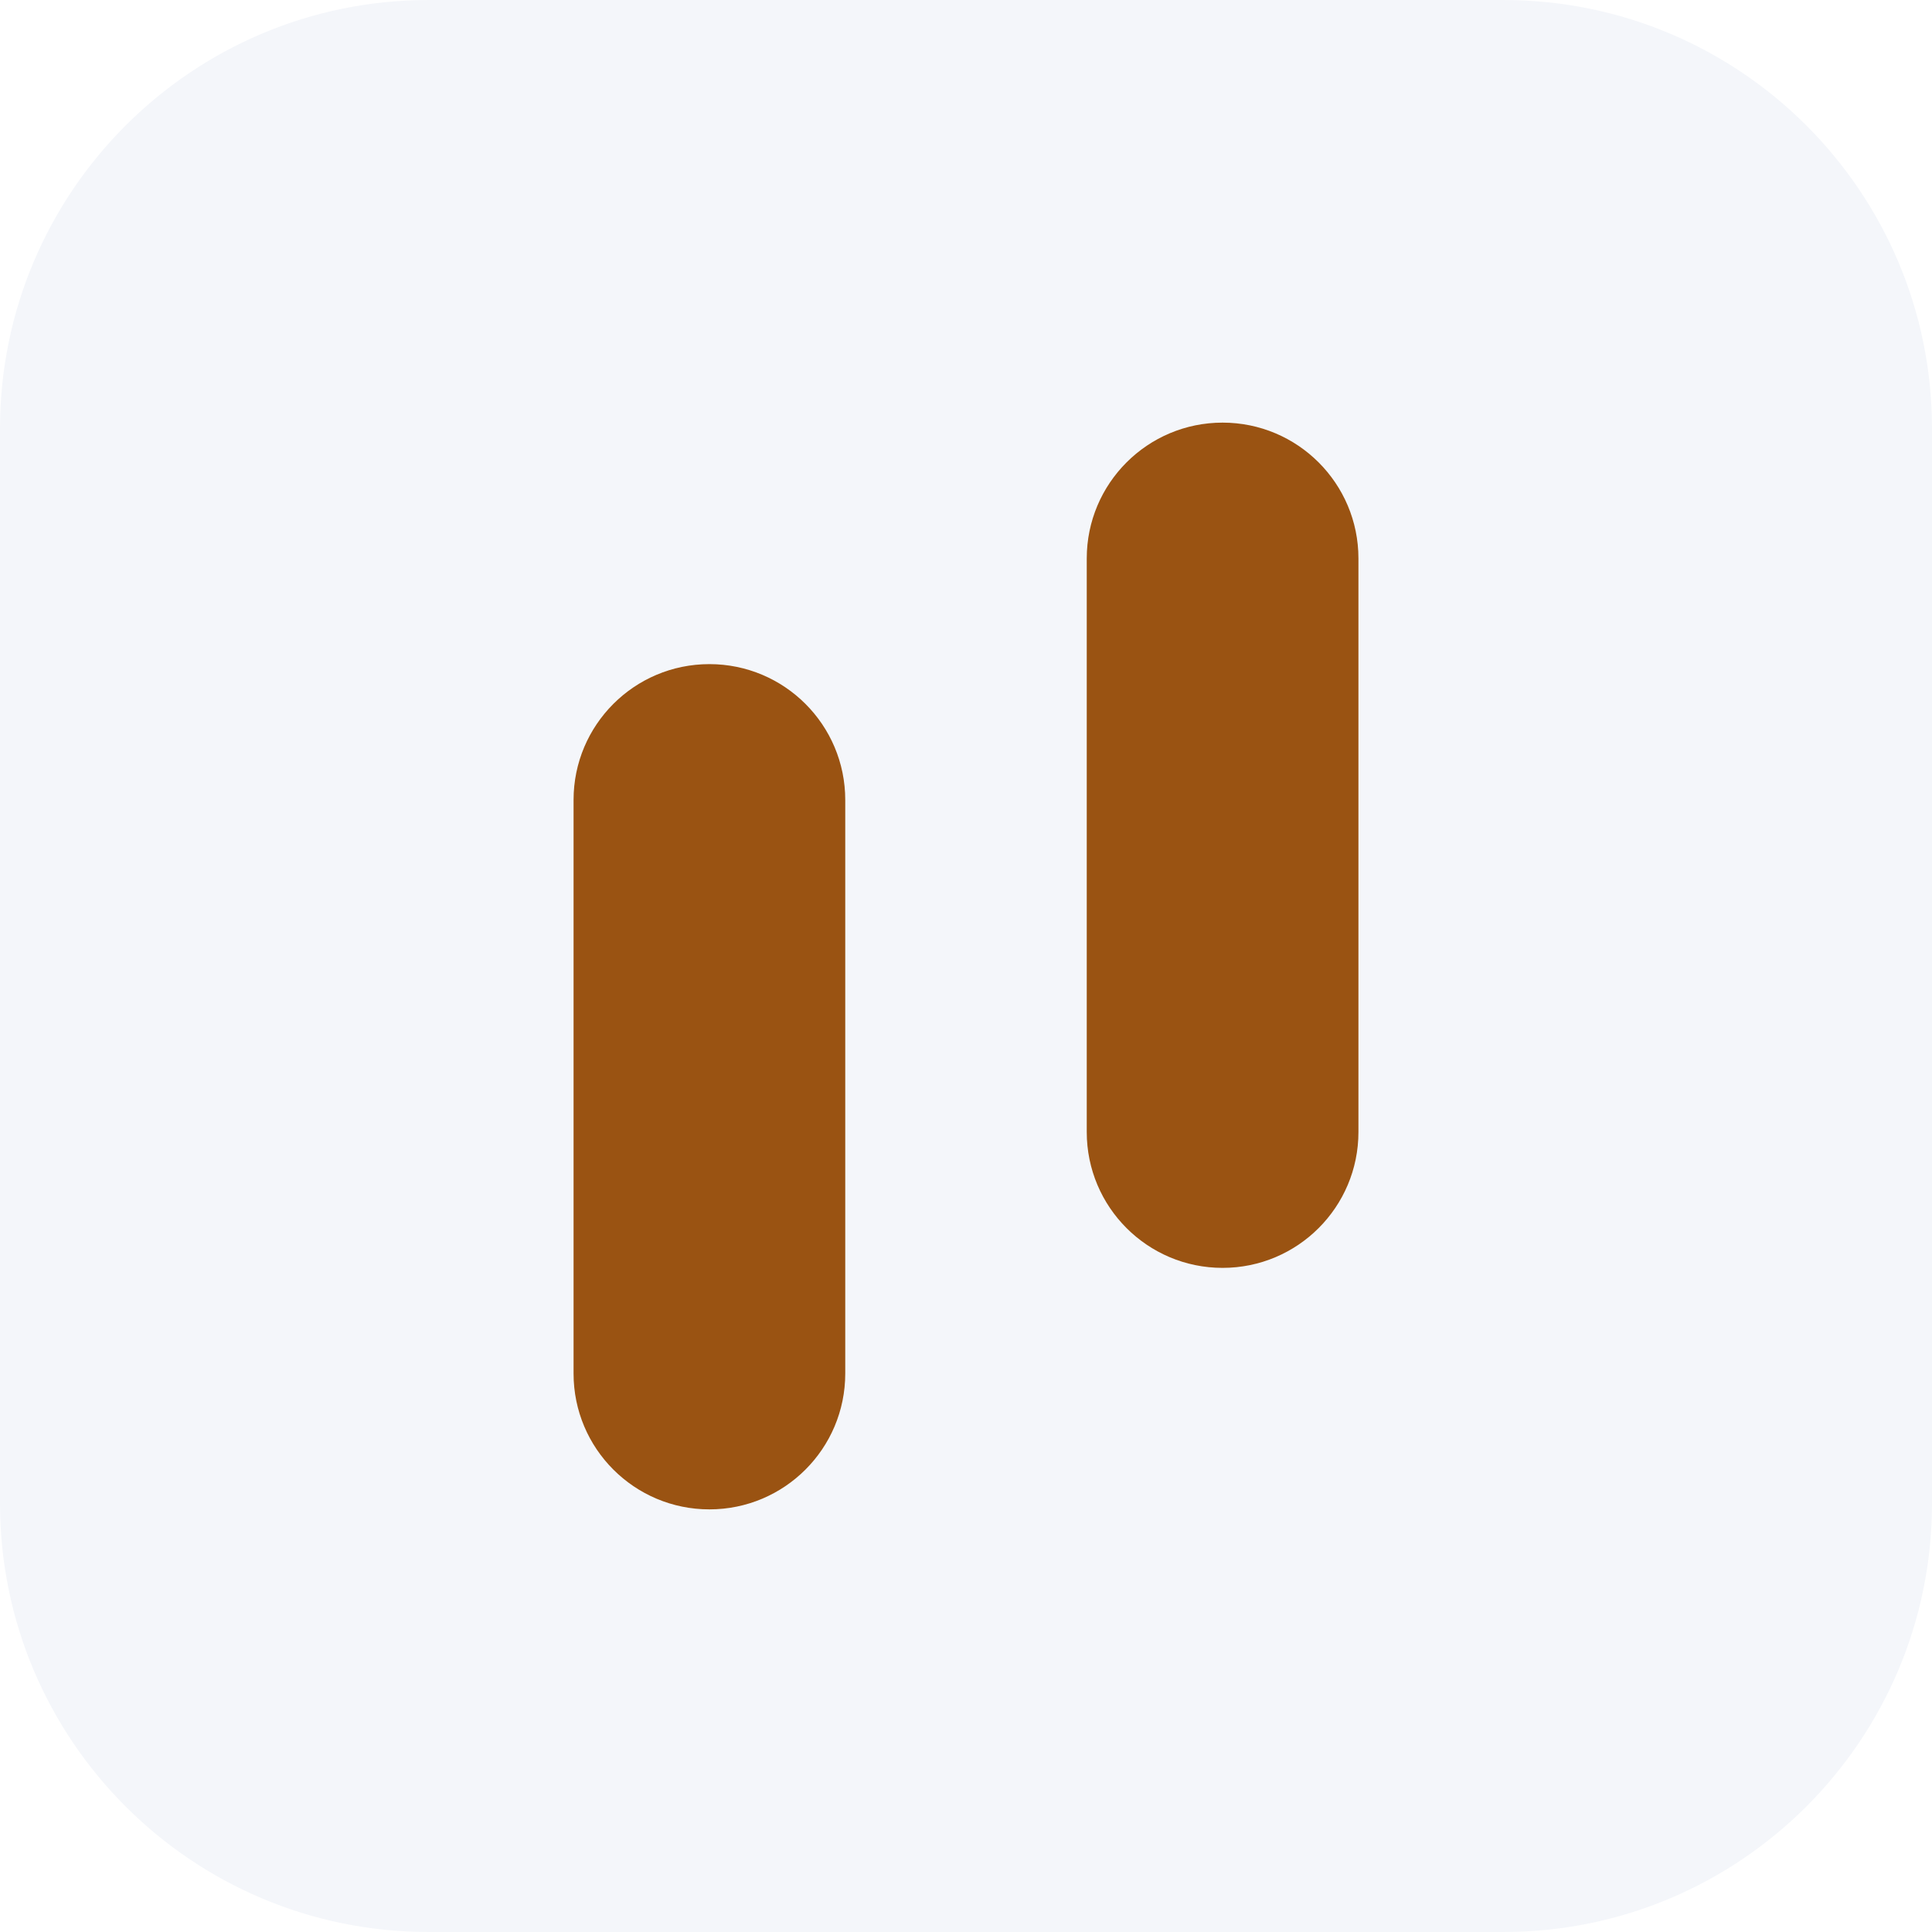
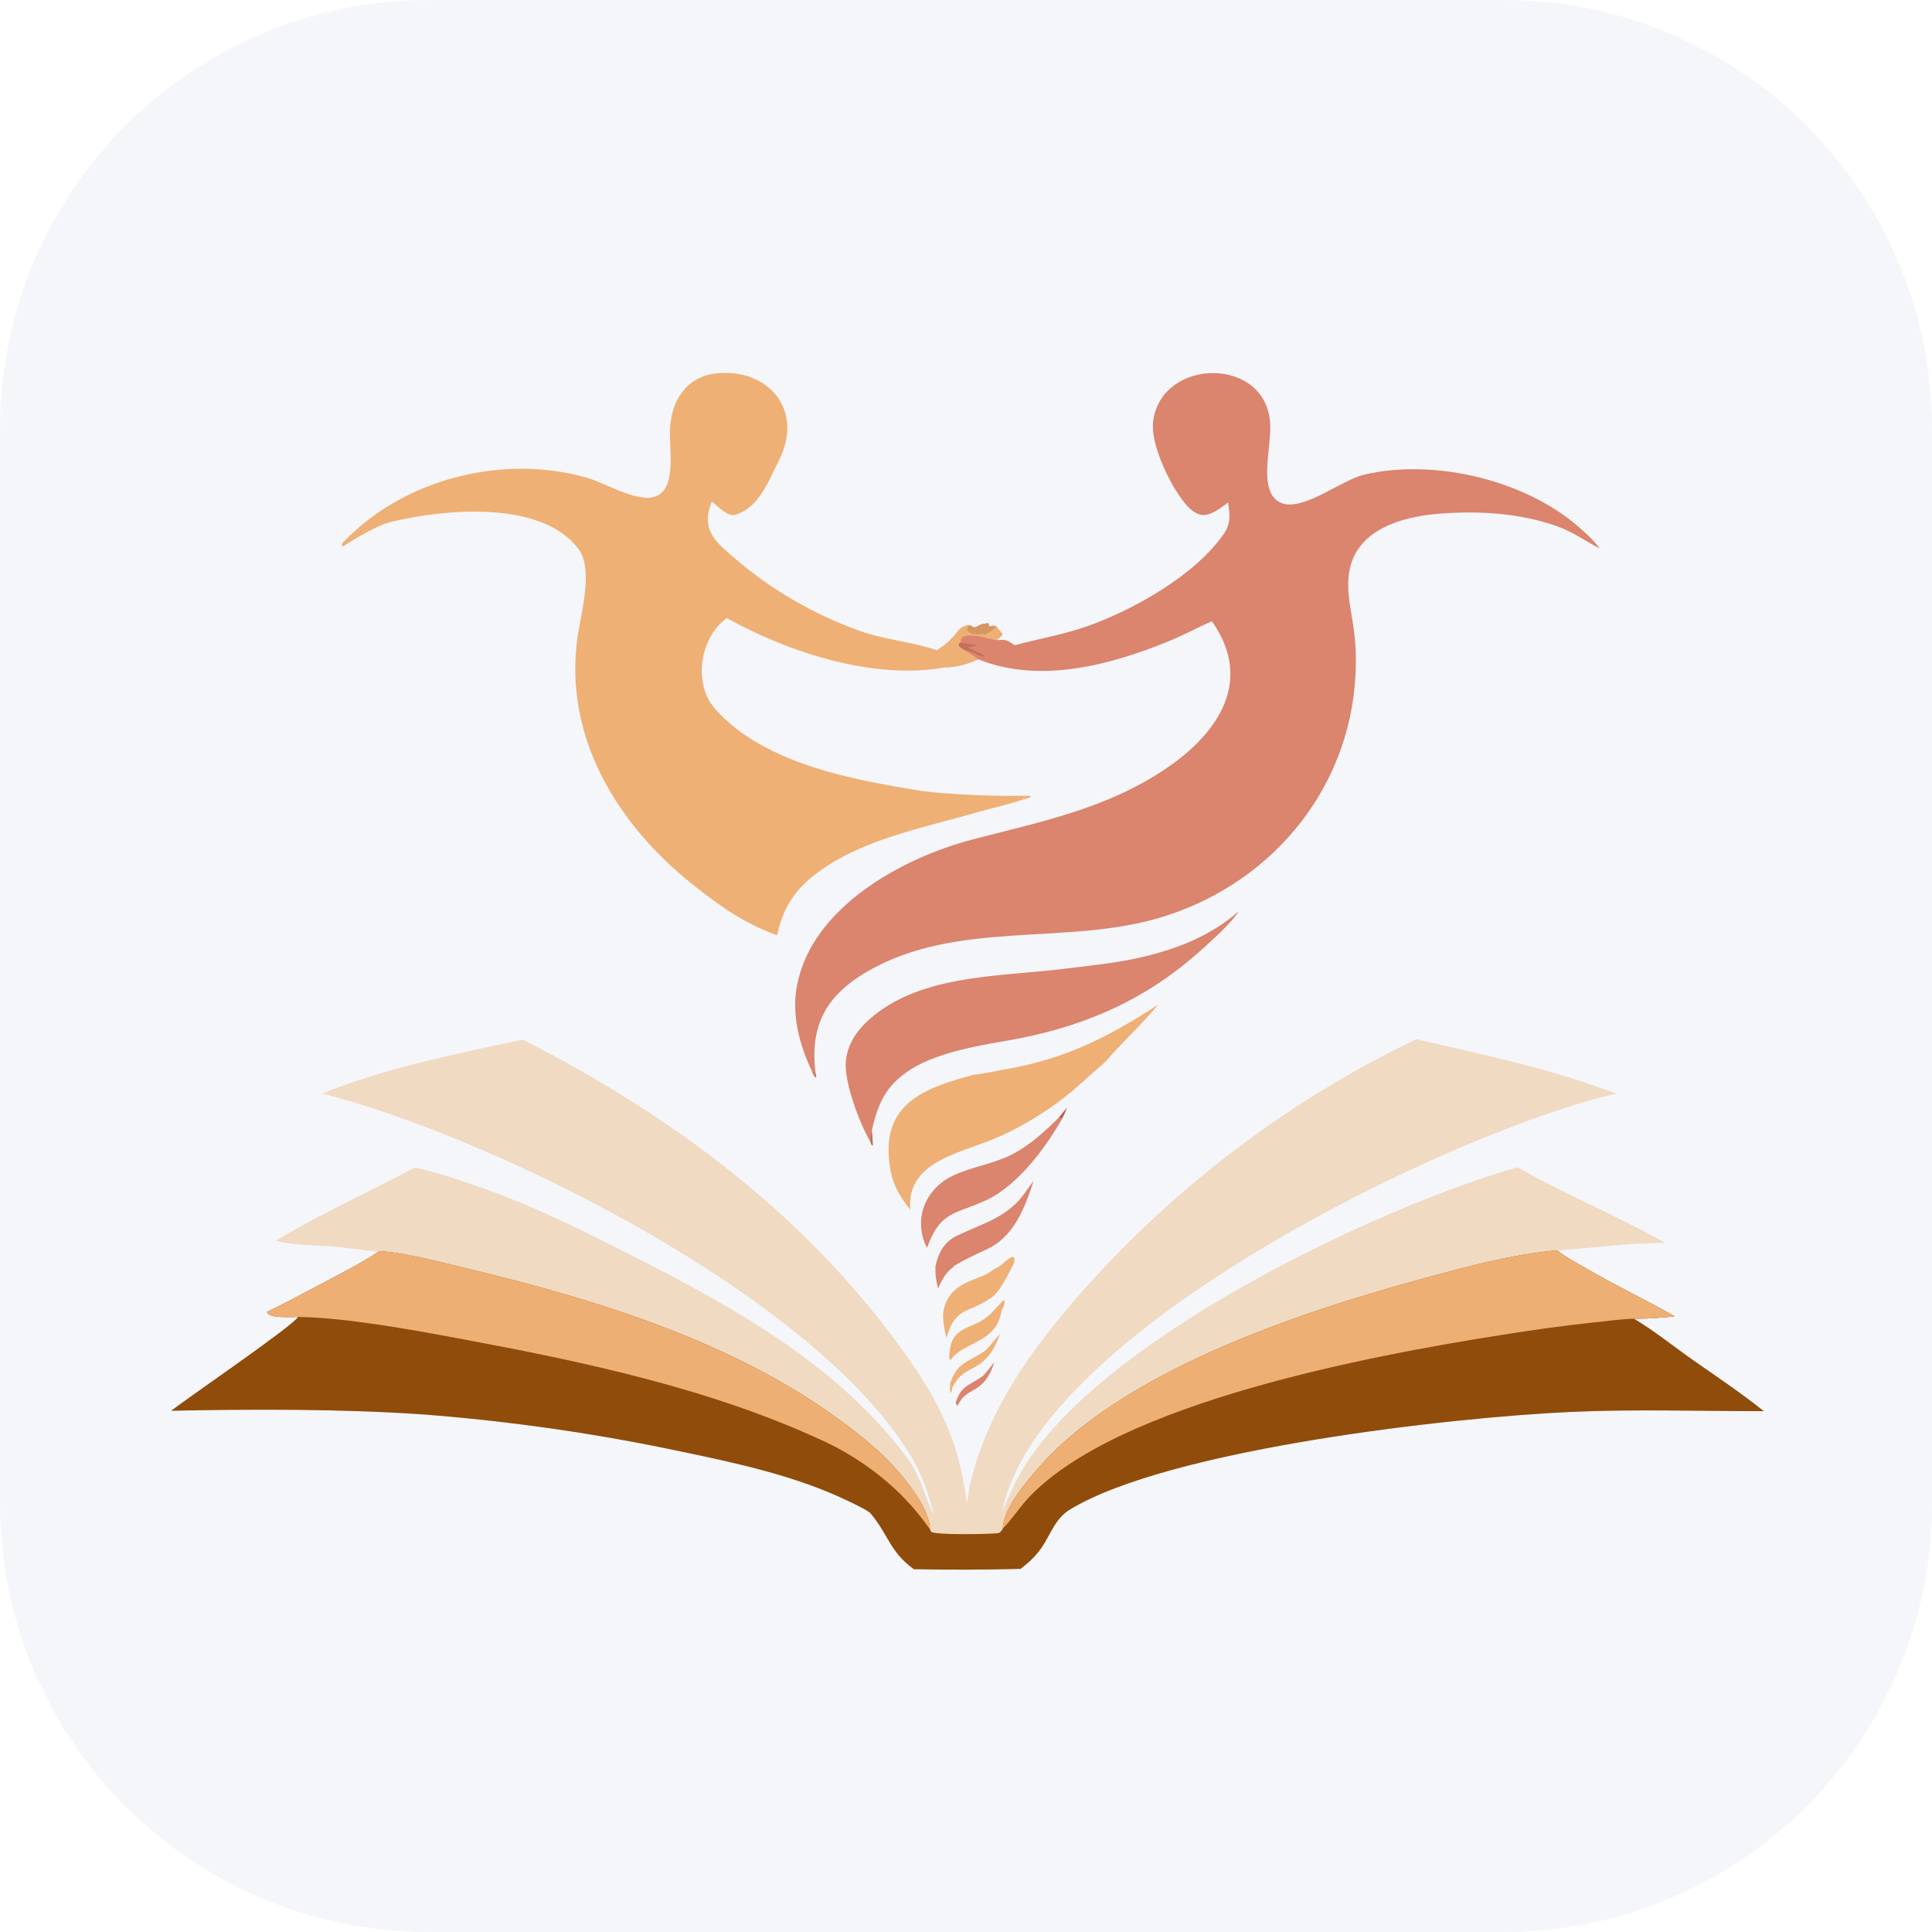
- <svg xmlns="http://www.w3.org/2000/svg" viewBox="0 0 128 128" role="img" aria-label="Caller's Compendium (light)">
-   <rect width="128" height="128" rx="28.4" fill="#F4F6FA" />
-   <g fill="#9A5312">
-     <rect x="38" y="44" width="18" height="56" rx="9" />
-     <rect x="72" y="28" width="18" height="56" rx="9" />
-   </g>
+ <svg xmlns="http://www.w3.org/2000/svg" viewBox="0 0 2048 2048" width="2048" height="2048">
+   <rect width="2048" height="2048" rx="454.400" fill="#F4F6FA" />
+   <path fill="rgb(240,218,194)" d="M 1501.301 1101.561C 1576.354 1119.073 1640.462 1131.8 1713.106 1159.311C 1543.761 1197.459 1098.129 1411.068 1062.379 1602.941C 1067.681 1589.686 1073.302 1576.497 1080.243 1563.99C 1158.717 1422.398 1458.918 1280.179 1608.683 1237.312C 1657.655 1265.648 1716.208 1289.54 1764.971 1317.546C 1723.501 1317.491 1690.402 1323.002 1650.736 1325.433C 1660.471 1333.21 1674.43 1340.492 1685.364 1346.817C 1714.833 1363.834 1745.732 1378.552 1775.344 1395.327C 1762.804 1396.812 1744.698 1398.187 1732.026 1397.879C 1754.103 1410.958 1774.695 1427.821 1795.727 1442.484C 1821.192 1460.238 1845.425 1476.496 1869.757 1495.9C 1801.854 1495.988 1733.588 1493.623 1665.751 1496.681C 1533.993 1502.632 1239.094 1536.633 1134.396 1600.015C 1118.105 1609.882 1113.947 1626.547 1103.607 1641.265C 1097.392 1650.12 1090.385 1656.489 1081.838 1663.056C 1044.13 1664.068 1006.411 1664.189 968.692 1663.43C 943.061 1644.895 941.716 1626.47 922.744 1604.173C 919.907 1600.829 901.576 1592.271 896.32 1589.785C 843.084 1564.606 781.145 1550.966 723.543 1539.009C 632.711 1519.66 540.69 1506.405 448.091 1499.332C 363.601 1493.48 266.751 1493.689 181.44 1495.46C 198.231 1482.337 313.364 1403.577 315.779 1396.031C 309.623 1395.998 283.863 1397.945 283.025 1390.63C 300.222 1382.501 320.267 1371.622 337.233 1362.668C 357.26 1352.108 383.058 1339.029 401.686 1326.566C 392.714 1326.368 368.865 1322.969 358.339 1321.858C 338.748 1319.801 310.002 1320.571 292.532 1315.082C 338.851 1287.142 391.405 1263.525 439.425 1237.686C 460.498 1241.415 500.824 1255.473 521.237 1262.964C 574.972 1282.698 625.845 1308.504 676.734 1334.431C 781.341 1387.737 886.429 1447.005 959.065 1541.957C 976.361 1564.573 978.164 1581.205 989.24 1605.031L 989.843 1606.296C 985.52 1585.583 977.423 1563.462 966.622 1545.224C 866.7 1376.528 529.406 1207.59 341.883 1159.146C 407.461 1132.328 484.943 1116.851 554.217 1102.012C 709.71 1181.157 850.682 1285.393 954.181 1427.777C 993.365 1481.688 1016.498 1525.072 1024.627 1592.271C 1026.53 1590.434 1027.113 1578.433 1028.103 1574.22C 1045.34 1501.18 1084.907 1442.517 1132.834 1385.526C 1234.496 1266.209 1360.006 1169.475 1501.301 1101.561Z" />
+   <path fill="rgb(144,76,11)" d="M 1063.028 1620.398C 1063.721 1599.685 1084.885 1574.77 1097.447 1559.832C 1185.832 1454.771 1375.538 1391.73 1504.766 1356.387C 1552.286 1343.396 1601.533 1329.701 1650.736 1325.433C 1660.471 1333.21 1674.43 1340.492 1685.364 1346.817C 1714.833 1363.834 1745.732 1378.552 1775.344 1395.327C 1762.804 1396.812 1744.698 1398.187 1732.026 1397.879C 1754.103 1410.958 1774.695 1427.821 1795.727 1442.484C 1821.192 1460.238 1845.425 1476.496 1869.757 1495.9C 1801.854 1495.988 1733.588 1493.623 1665.751 1496.681C 1533.993 1502.632 1239.094 1536.633 1134.396 1600.015C 1118.105 1609.882 1113.947 1626.547 1103.607 1641.265C 1097.392 1650.12 1090.385 1656.489 1081.838 1663.056C 1044.13 1664.068 1006.411 1664.189 968.692 1663.43C 943.061 1644.895 941.716 1626.47 922.744 1604.173C 919.907 1600.829 901.576 1592.271 896.32 1589.785C 843.084 1564.606 781.145 1550.966 723.543 1539.009C 632.711 1519.66 540.69 1506.405 448.091 1499.332C 363.601 1493.48 266.751 1493.689 181.44 1495.46C 198.231 1482.337 313.364 1403.577 315.779 1396.031C 309.623 1395.998 283.863 1397.945 283.025 1390.63C 300.222 1382.501 320.267 1371.622 337.233 1362.668C 357.26 1352.108 383.058 1339.029 401.686 1326.566C 420.35 1325.818 471.218 1338.919 490.715 1343.583C 643.248 1380.103 808.202 1430.813 928.397 1535.742C 948.363 1553.166 985.366 1594.449 985.785 1621.234L 987.092 1623.83C 992.33 1627.295 1046.462 1626.36 1057 1625.315C 1060.773 1624.941 1061.246 1623.093 1063.028 1620.398Z" />
+   <path fill="rgb(238,175,116)" d="M 1063.028 1620.398C 1063.721 1599.685 1084.885 1574.77 1097.447 1559.832C 1185.832 1454.771 1375.538 1391.73 1504.766 1356.387C 1552.286 1343.396 1601.533 1329.701 1650.736 1325.433C 1660.471 1333.21 1674.43 1340.492 1685.364 1346.817C 1714.833 1363.834 1745.732 1378.552 1775.344 1395.327C 1762.804 1396.812 1744.698 1398.187 1732.026 1397.879C 1719.079 1398.286 1702.656 1400.409 1689.544 1401.828C 1656.951 1405.359 1624.457 1409.77 1592.095 1415.05C 1453.825 1436.731 1185.403 1486.792 1090.682 1587.299C 1080.837 1597.749 1072.961 1610.19 1063.028 1620.398Z" />
+   <path fill="rgb(238,175,116)" d="M 401.686 1326.566C 420.35 1325.818 471.218 1338.919 490.715 1343.583C 643.248 1380.103 808.202 1430.813 928.397 1535.742C 948.363 1553.166 985.366 1594.449 985.785 1621.234C 977.271 1608.892 967.706 1597.309 957.198 1586.606C 933.7 1562.681 904.032 1542.023 873.493 1527.811C 752.072 1471.315 616.306 1443.034 485.153 1418.603C 435.448 1409.352 365.477 1396.603 315.779 1396.031C 309.623 1395.998 283.863 1397.945 283.025 1390.63C 300.222 1382.501 320.267 1371.622 337.233 1362.668C 357.26 1352.108 383.058 1339.029 401.686 1326.566Z" />
+   <path fill="rgb(239,176,117)" d="M 1227.698 1064.953C 1209.031 1087.569 1188.549 1105.653 1171.939 1125.398C 1139.929 1153.195 1130.15 1164.987 1092.387 1187.669C 1078.824 1195.82 1064.645 1202.882 1049.96 1208.789C 1014.188 1223.023 960.358 1233.198 965.034 1282.434C 950.222 1264.075 944.172 1250.765 942.254 1227.346C 937.264 1166.428 985.911 1151.963 1032.14 1139.258C 1035.869 1139.412 1058.342 1134.803 1063.182 1133.978C 1128.126 1122.945 1172.995 1100.56 1227.698 1064.953Z" />
+   <path fill="rgb(219,132,110)" d="M 992.694 1337.786C 996.203 1325.158 1002.748 1315.533 1014.188 1310C 1041.732 1296.668 1068.616 1290.618 1087.283 1263.316C 1089.67 1259.829 1093.025 1255.341 1095.731 1251.755C 1086.227 1280.883 1074.556 1311.496 1045.439 1324.564C 1039.048 1327.424 1012.824 1339.7 1010.195 1343.297C 1005.652 1346.817 1002.429 1350.348 999.613 1355.441C 997.215 1359.5 996.302 1361.755 994.355 1365.946C 991.957 1355.166 991.539 1353.318 991.605 1342.516L 992.694 1337.786Z" />
+   <path fill="rgb(219,132,110)" d="M 1122.472 1184.523L 1125.827 1185.909C 1108.37 1216.819 1079.132 1256.012 1046.594 1271.687C 1013.451 1287.637 997.413 1282.236 982.583 1322.837C 967.569 1292.73 980.593 1260.005 1010.613 1246.046C 1030.699 1236.707 1052.622 1233.902 1072.323 1223.958C 1090.847 1214.608 1107.996 1199.252 1122.472 1184.523Z" />
+   <path fill="rgb(186,91,69)" d="M 1131.338 1173.798C 1129.017 1179.551 1128.621 1180.486 1125.827 1185.909L 1122.472 1184.523L 1131.338 1173.798Z" />
+   <path fill="rgb(239,176,117)" d="M 1039.213 1353.362C 1046.913 1351.272 1051.511 1346.168 1057.726 1343.253C 1063.545 1340.525 1075.799 1325.334 1075.414 1336.257L 1074.853 1339.271C 1068.649 1350.051 1061.268 1368.311 1050.73 1375.648C 1025.287 1393.369 1013.099 1384.47 1003.21 1418.339C 999.085 1399.023 996.313 1387.242 1008.82 1370.764C 1018.775 1360.666 1025.969 1359.038 1038.289 1353.758L 1039.213 1353.362Z" />
+   <path fill="rgb(239,176,117)" d="M 1063.82 1378.013C 1067.076 1381.346 1062.049 1387.033 1061.356 1391.015C 1055.537 1424.554 1019.765 1422.332 1007.423 1442.154C 1005.124 1438.634 1006.543 1435.4 1006.906 1431.561C 1009.183 1407.999 1026.871 1408.934 1042.953 1398.429C 1050.356 1393.6 1057.517 1384.47 1063.82 1378.013Z" />
+   <path fill="rgb(239,176,117)" d="M 1007.082 1466.893C 1014.705 1443.738 1025.045 1444.794 1043.547 1432.342C 1047.463 1429.702 1055.471 1418.724 1059.992 1414.148C 1044.207 1458.676 1022.559 1443.485 1009.832 1470.512L 1007.082 1466.893Z" />
+   <path fill="rgb(239,176,117)" d="M 1009.832 1470.512C 1009.513 1471.92 1008.842 1475.44 1007.698 1476.342L 1007.632 1476.595C 1006.642 1475.275 1007.06 1468.719 1007.082 1466.893L 1009.832 1470.512Z" />
+   <path fill="rgb(219,132,110)" d="M 1301.761 532.648C 1280.707 549.052 1269.916 553.156 1251.722 527.803C 1238.159 508.901 1219.426 469.92 1222.385 446.579C 1230.998 378.455 1344.144 377.004 1346.498 450.879C 1347.763 475.502 1331.505 526.997 1361.7 534.304C 1386.186 538.858 1422.563 508.693 1445.982 503.187C 1518.021 486.253 1610.289 507.448 1667.555 553.604C 1675.046 559.643 1687.641 570.774 1693.35 578.221C 1694.142 579.259 1694.901 580.325 1695.616 581.415C 1679.974 573.125 1667.159 563.701 1650.065 557.659C 1611.037 543.874 1567.785 541.339 1526.689 544.456C 1494.723 546.882 1453.781 556.05 1436.885 586.701C 1422.607 612.586 1431.803 642.045 1435.4 669.391C 1436.808 680.597 1437.424 691.888 1437.248 703.181C 1436.214 829.197 1352.79 934.104 1233.88 971.476C 1131.107 1003.771 1014.353 973.678 917.804 1030.776C 875.28 1055.922 858.458 1087.932 864.445 1136.563L 860.646 1135.65C 847.362 1107.05 838.678 1075.216 845.032 1043.822C 861.074 961.894 955.605 909.639 1030.545 889.987C 1102.617 871.084 1172.445 857.662 1236.058 814.667C 1291.784 777.01 1329.041 721.217 1284.623 658.535C 1269.63 665.082 1254.615 673.309 1239.259 679.586C 1176.537 705.212 1101.99 725.148 1036.782 698.786C 1027.696 703.352 1012.681 707.441 1002.495 707.371C 1004.079 696.737 1002.759 695.81 993.354 689.324C 1002.055 683.502 1008.028 678.864 1014.419 670.33C 1018.5 664.89 1021.657 663.435 1028.026 662.598C 1037.266 668.854 1032.019 661.383 1047.859 660.8C 1048.09 662.275 1048.31 662.83 1048.783 664.281C 1052.281 663.031 1052.237 663.187 1056.021 663.9C 1063.93 675.298 1065.536 669.954 1056.406 678.595C 1066.493 677.727 1067.109 678.295 1075.678 683.925C 1100.527 677.236 1127.312 672.766 1152.491 663.863C 1201.826 646.42 1267.1 609.649 1297.295 565.935C 1304.896 554.927 1303.818 544.695 1301.761 532.648Z" />
+   <path fill="rgb(239,176,117)" d="M 1047.859 660.8C 1048.09 662.275 1048.31 662.83 1048.783 664.281C 1052.281 663.031 1052.237 663.187 1056.021 663.9C 1063.93 675.298 1065.536 669.954 1056.406 678.595C 1052.127 677.841 1047.617 676.751 1043.371 675.726C 1038.696 674.397 1016.377 670.176 1018.764 679.962L 1018.027 681.202C 1013.165 684.159 1019.919 687.443 1022.658 689.124C 1026.948 692.085 1033.218 695.58 1036.782 698.786C 1027.696 703.352 1012.681 707.441 1002.495 707.371C 1004.079 696.737 1002.759 695.81 993.354 689.324C 1002.055 683.502 1008.028 678.864 1014.419 670.33C 1018.5 664.89 1021.657 663.435 1028.026 662.598C 1037.266 668.854 1032.019 661.383 1047.859 660.8Z" />
+   <path fill="rgb(214,150,100)" d="M 1048.783 664.281C 1052.281 663.031 1052.237 663.187 1056.021 663.9C 1051.709 669.395 1049.553 669.023 1044.306 673.135L 1040.973 671.885C 1044.108 668.39 1045.879 668.109 1048.783 664.281Z" />
+   <path fill="rgb(214,150,100)" d="M 1047.859 660.8C 1048.09 662.275 1048.31 662.83 1048.783 664.281C 1045.879 668.109 1044.108 668.39 1040.973 671.885C 1037.398 673.075 1037.299 672.847 1033.614 672.235C 1029.126 672.476 1020.843 668.086 1028.026 662.598C 1037.266 668.854 1032.019 661.383 1047.859 660.8Z" />
+   <path fill="rgb(196,110,92)" d="M 1022.658 689.124C 1019.919 687.443 1013.165 684.159 1018.027 681.202C 1018.588 681.926 1032.448 682.974 1036.32 684.174C 1035.066 684.495 1026.233 685.892 1025.991 686.149C 1026.244 687.297 1040.467 693.094 1042.711 694.345L 1042.865 695.084C 1043.151 695.107 1043.437 695.13 1043.734 695.153C 1043.734 696.07 1043.69 695.7 1042.623 695.876L 1042.502 695.948C 1034.857 695.178 1032.591 690.222 1022.658 689.124Z" />
+   <path fill="rgb(239,176,117)" d="M 823.704 991.442C 787.726 978.339 762.78 960.246 734.205 937.537C 654.074 873.858 597.175 780.789 612.214 675.089C 615.713 650.493 629.466 603.536 613.135 581.864C 573.926 529.837 471.689 539.585 415.271 553.066C 398.84 557.073 377.111 570.676 363.739 579.124L 362.209 578.148C 362.365 577.396 362.54 576.21 363.065 575.653C 427.027 507.817 531.969 481.052 621.239 506.174C 640.955 511.721 671.986 530.87 691.117 527.266C 719.138 521.99 708.77 475.08 710.28 455.302C 711.227 425.075 727.627 399.202 759.1 395.807C 814.429 389.839 852.874 434.787 825.662 488.103C 814.941 509.109 804.367 539.604 777.983 545.991C 771.535 547.552 759.308 535.63 754.564 531.544C 753.995 533.069 753.451 534.602 752.93 536.145C 743.73 563.326 760.606 576.169 779.284 592.184C 817.879 625.441 862.027 650.739 909.795 668.239C 936.771 678.123 966.953 680.308 993.354 689.324C 1002.759 695.81 1004.079 696.737 1002.495 707.371C 926.737 721.249 836.663 691.984 770.355 655.232C 741.721 676.102 734.431 724.648 758.01 751.394C 809.147 809.397 903.341 826.573 976.45 838.317C 1004.882 842.367 1059.354 844.264 1086.249 843.45L 1084.896 847.214C 1076.624 850.855 1048.497 857.374 1038.278 860.36C 986.459 875.496 924.942 887.376 879.411 916.287C 847.966 936.253 831.638 955.6 823.704 991.442Z" />
+   <path fill="rgb(219,132,110)" d="M 1313.069 966.096C 1304.555 980.124 1273.205 1007.577 1260.302 1018.291C 1203.751 1065.25 1140.699 1090.374 1068.77 1102.903C 1036.067 1108.59 994.058 1115.729 965.922 1133.329C 939.599 1149.796 930.796 1168.892 924.14 1198.548C 924.383 1200.429 925.431 1213.266 925.062 1214.3L 924.923 1214.41C 924.897 1214.322 924.869 1214.245 924.843 1214.168L 924.424 1214.179C 923.471 1212.958 923.035 1211.649 922.641 1210.175C 911.482 1191.915 894.652 1146.815 896.583 1125.255C 897.938 1110.108 905.628 1096.083 916.554 1085.281C 969.743 1032.701 1056.714 1035.649 1126.223 1027.157C 1154.339 1023.725 1183.709 1020.909 1210.802 1014.529C 1249.126 1005.509 1283.325 991.78 1313.069 966.096Z" />
+   <path fill="rgb(196,110,92)" d="M 922.641 1210.175C 923.243 1206.05 923.086 1202.596 924.14 1198.548C 924.383 1200.429 925.431 1213.266 925.062 1214.3L 924.923 1214.41C 924.897 1214.322 924.869 1214.245 924.843 1214.168L 924.424 1214.179C 923.471 1212.958 923.035 1211.649 922.641 1210.175Z" />
+   <path fill="rgb(239,176,117)" d="M 1086.249 843.45C 1087.36 843.494 1092.508 843.312 1093.091 844.357C 1092.508 845.78 1086.304 846.837 1084.896 847.214L 1086.249 843.45Z" />
+   <path fill="rgb(208,124,95)" d="M 864.445 1136.563C 865.003 1138.356 865.353 1139.808 865.118 1141.678L 864.653 1142.261C 863.252 1142.371 861.039 1136.563 860.646 1135.65L 864.445 1136.563Z" />
+   <path fill="rgb(219,132,110)" d="M 1012.912 1487.327C 1018.85 1468.34 1026.905 1469.206 1041.318 1458.995C 1044.368 1456.831 1050.607 1447.829 1054.128 1444.076C 1041.832 1480.589 1024.968 1468.133 1015.054 1490.295L 1012.912 1487.327Z" />
</svg>
